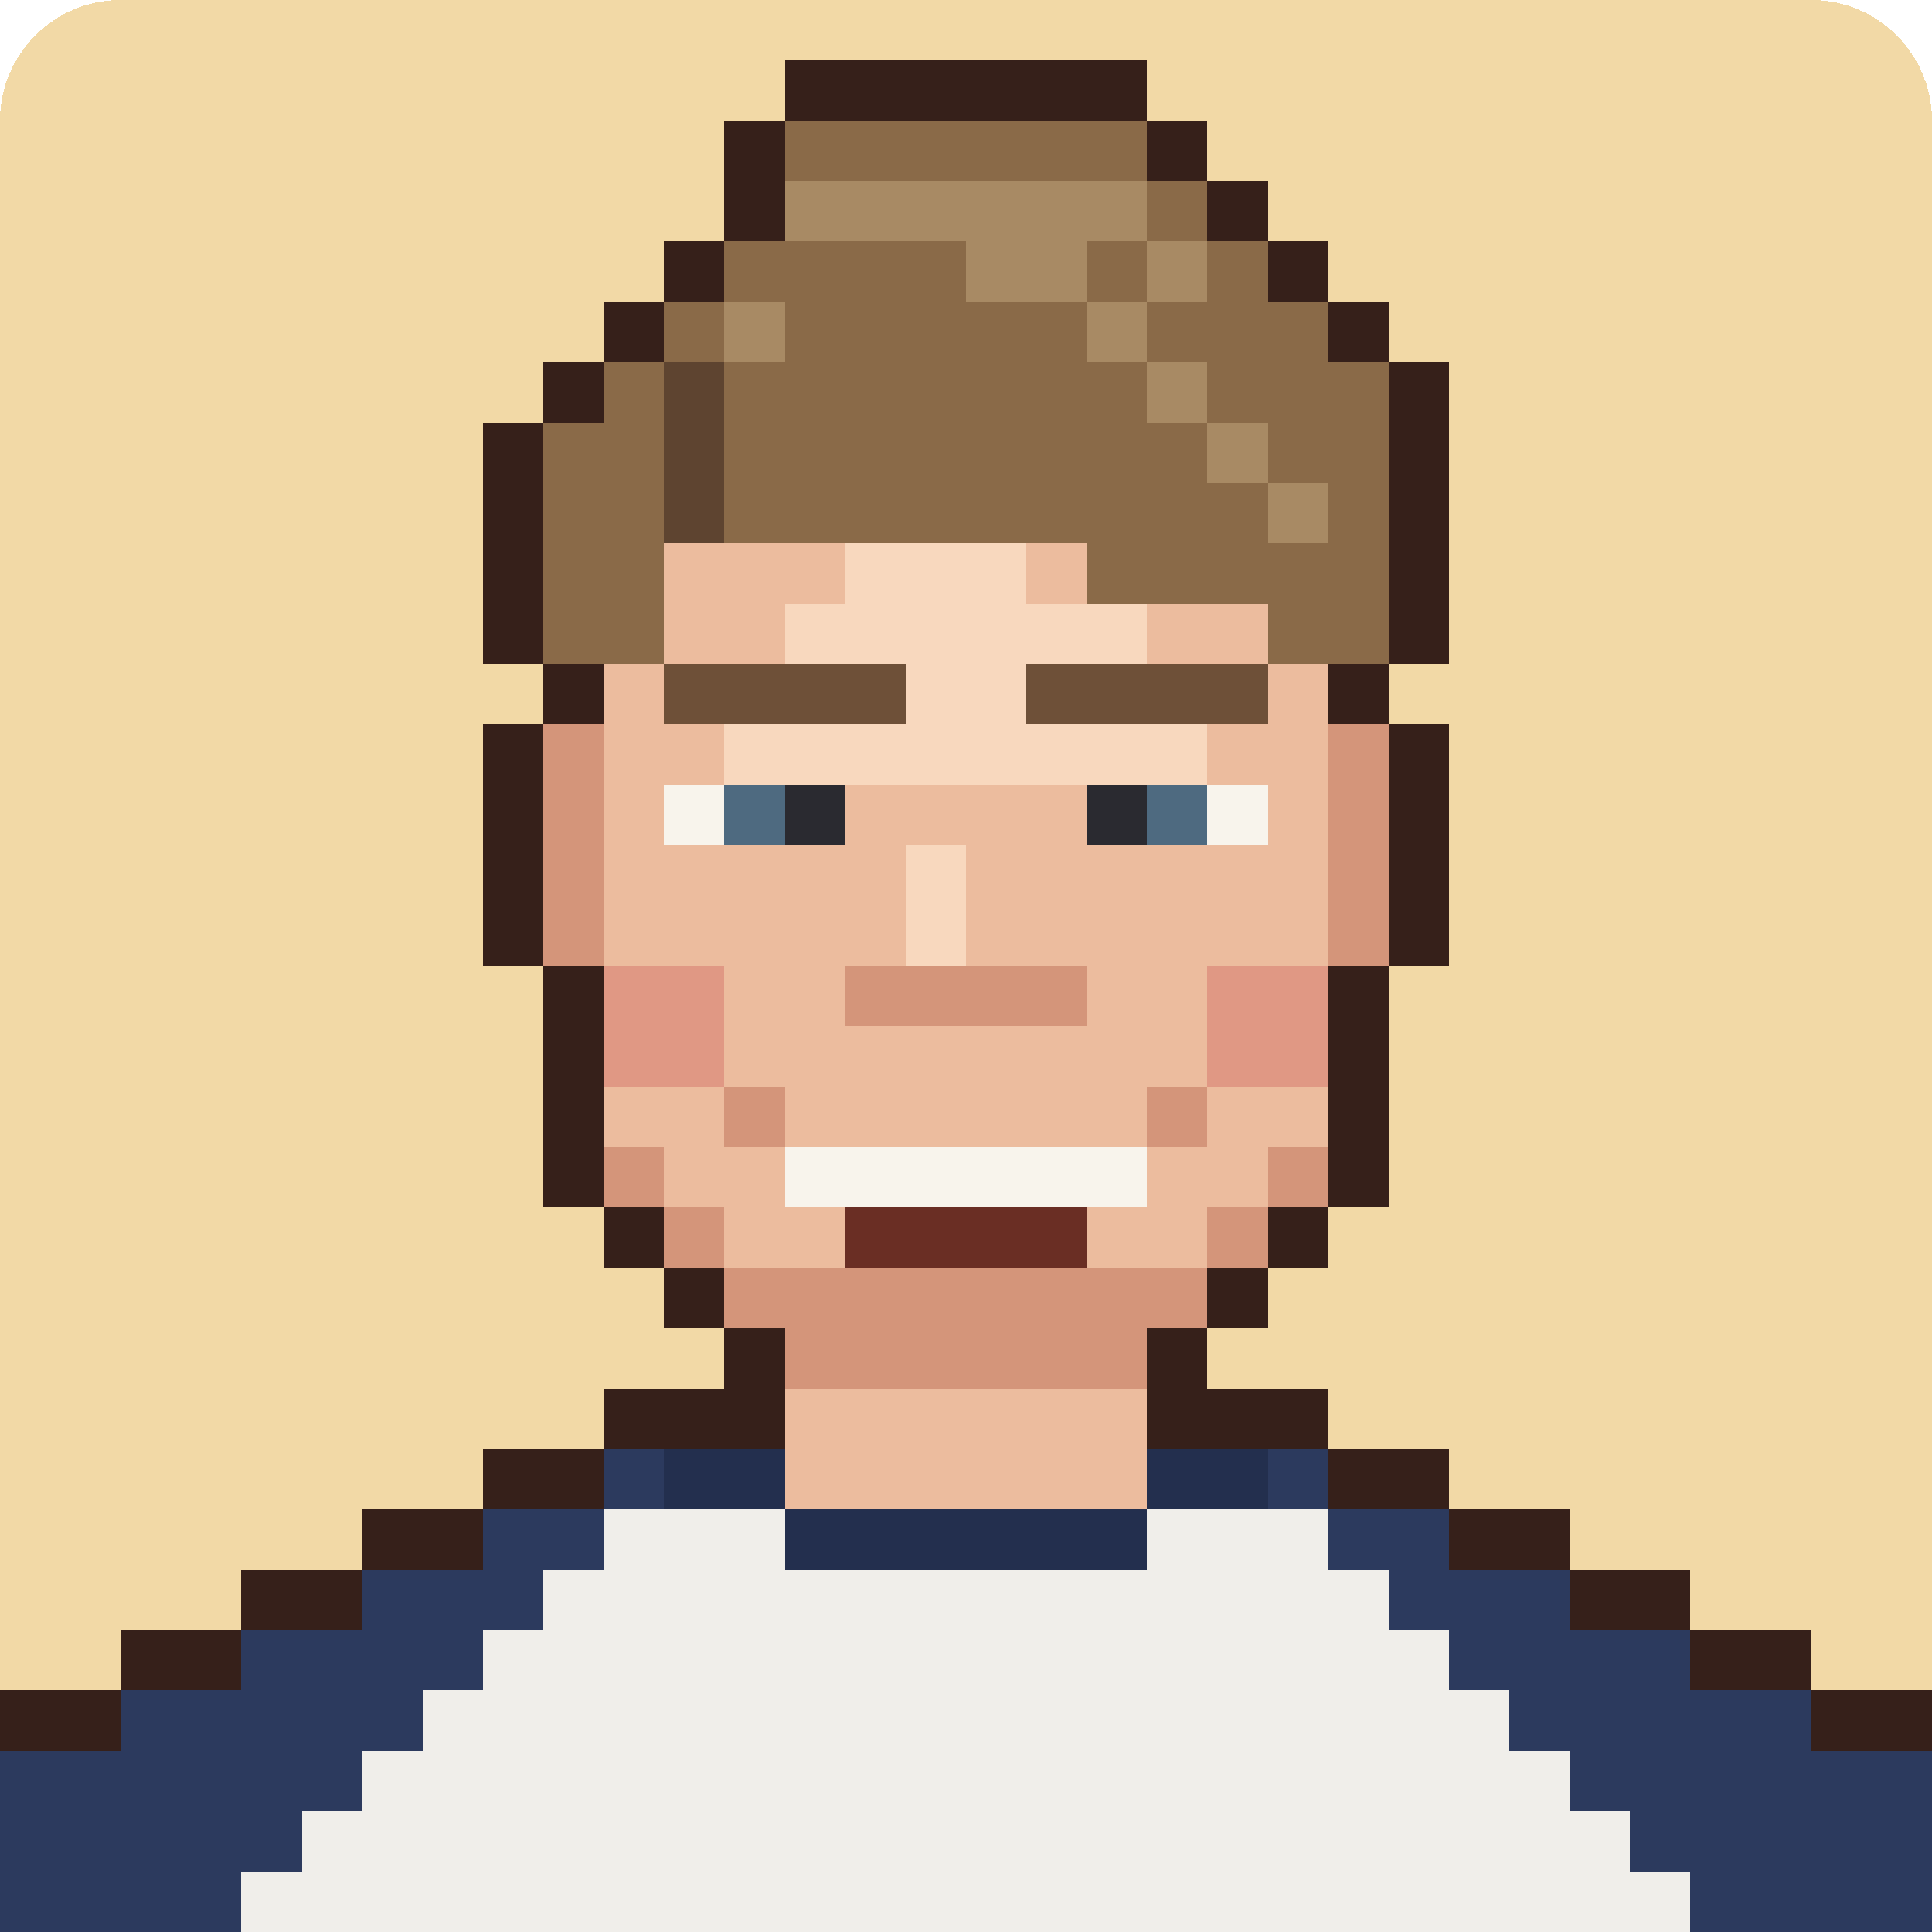
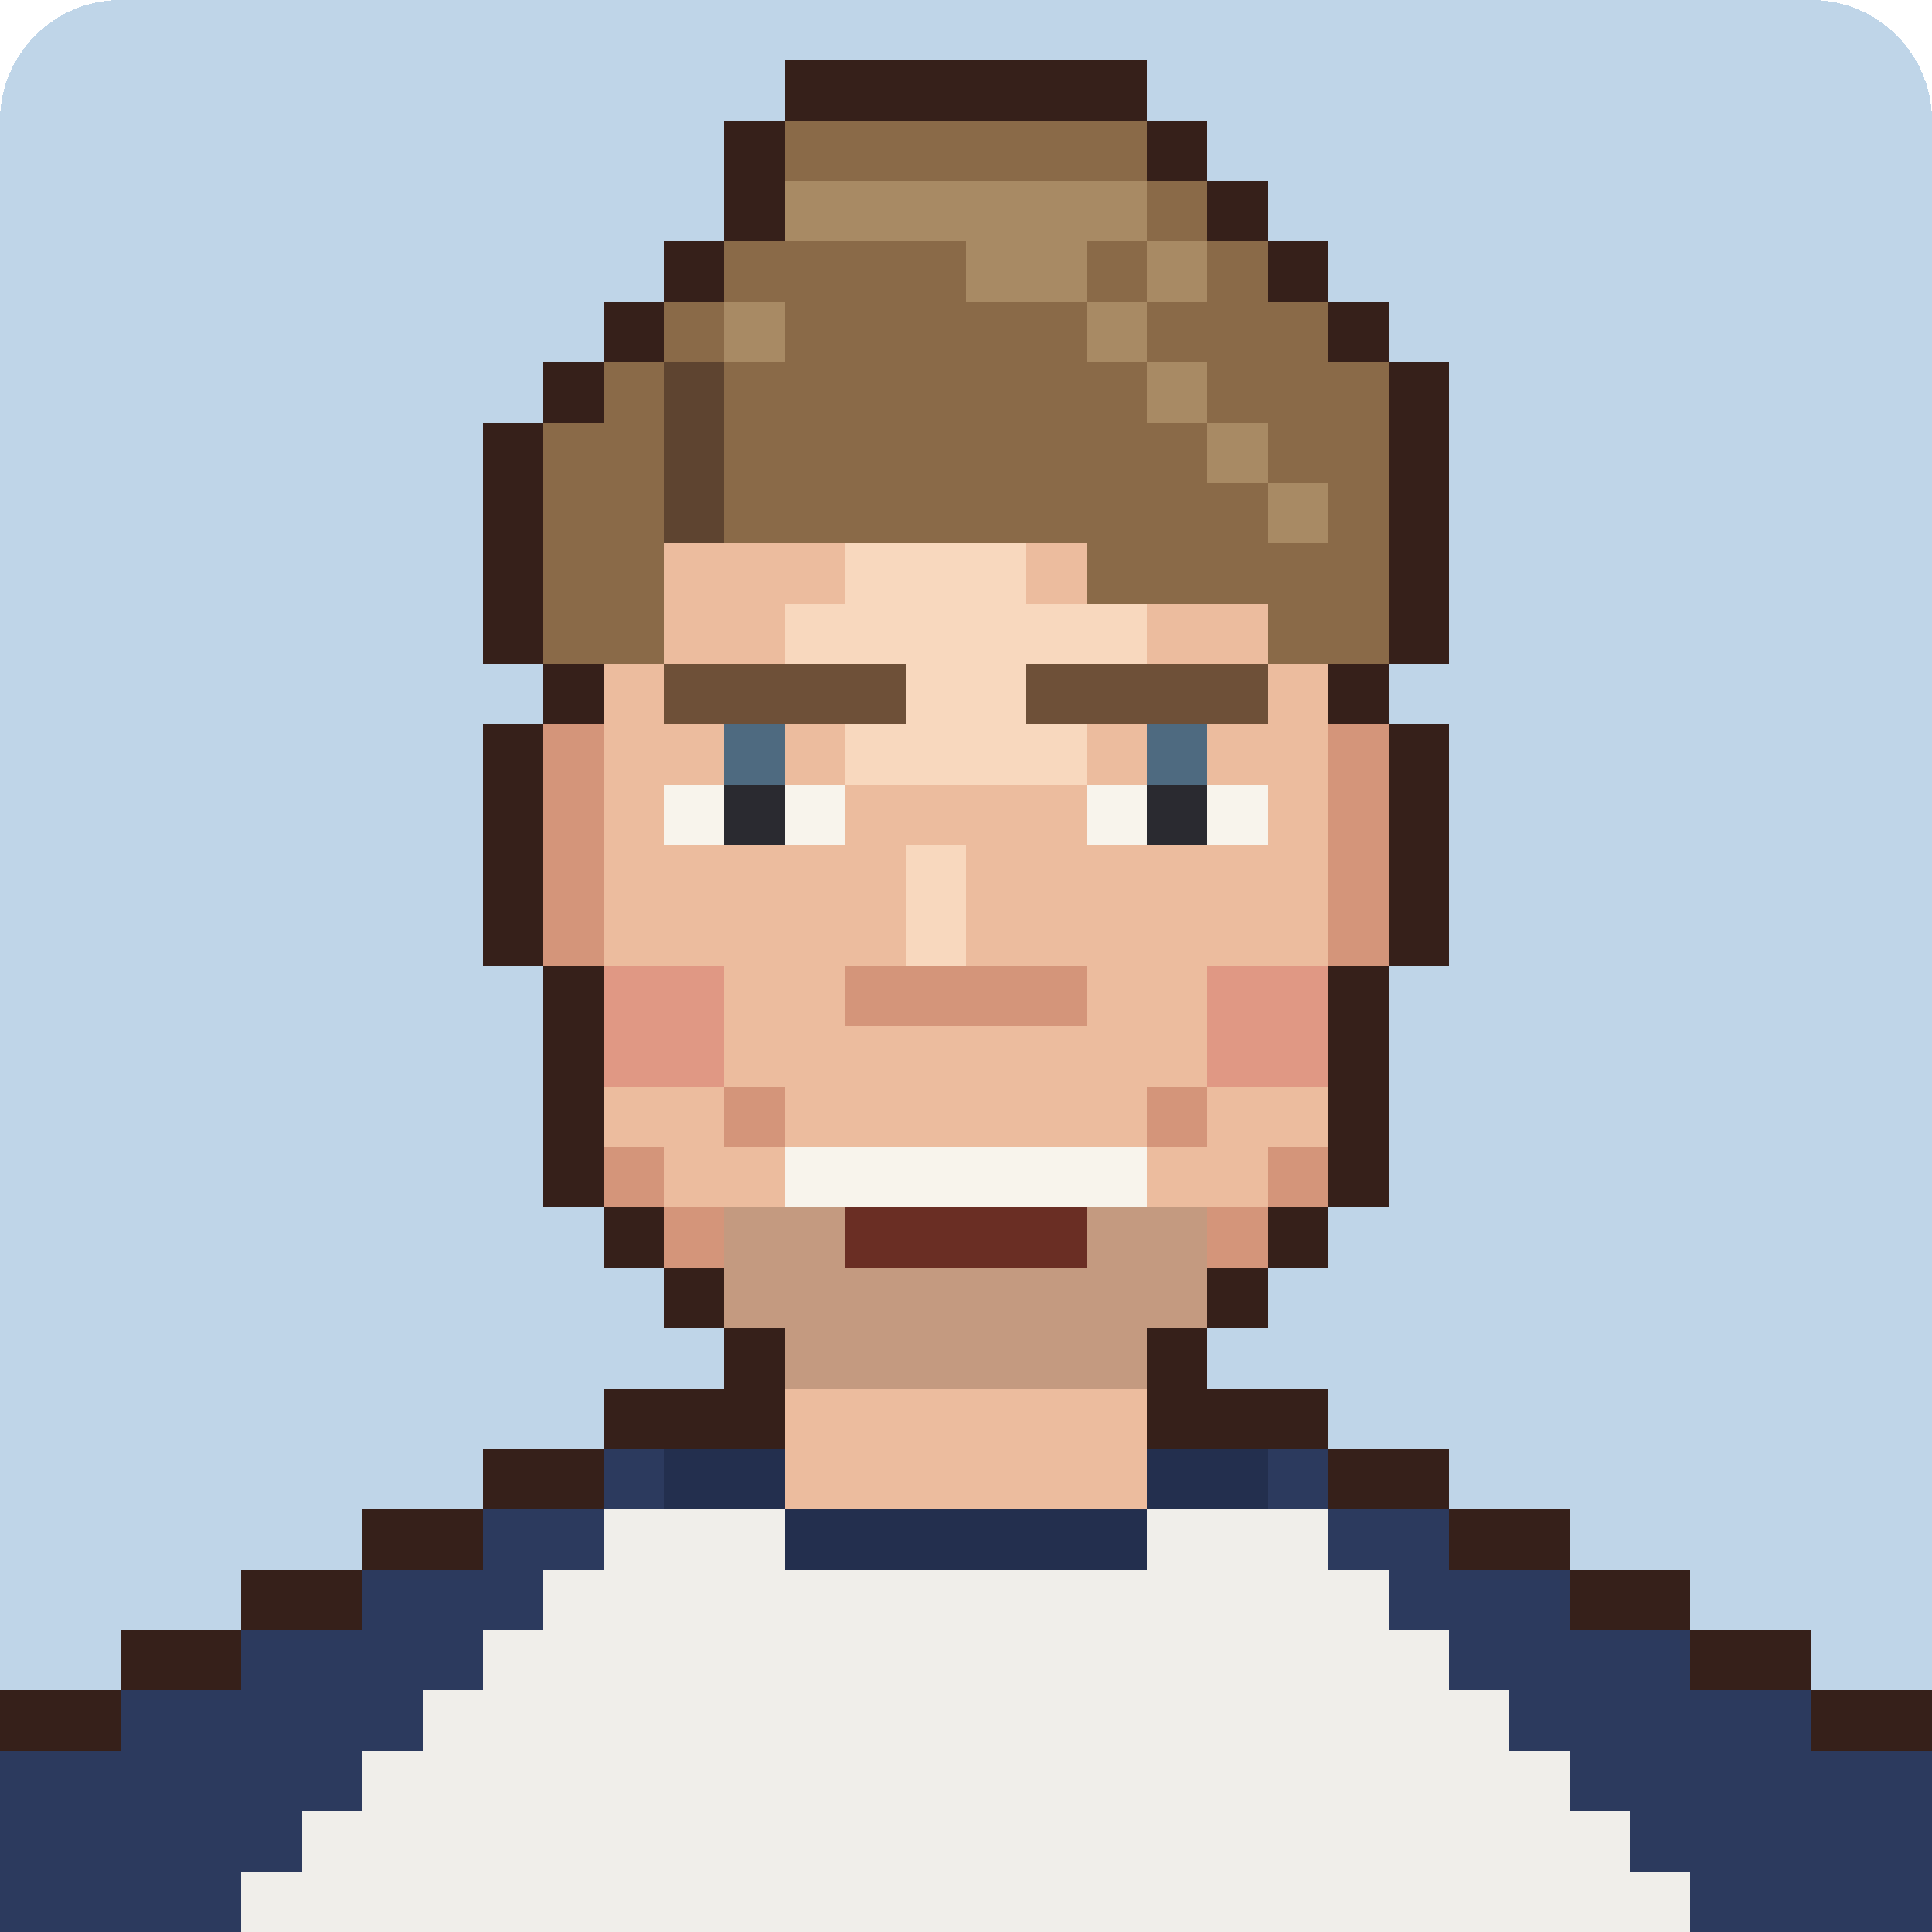
<svg xmlns="http://www.w3.org/2000/svg" viewBox="0 0 32 32" width="96" height="96" shape-rendering="crispEdges">
-   <rect width="32" height="32" rx="2" fill="#f2d9a6" />
+   <rect width="32" height="32" rx="2" fill="#bfd5e8" />
  <rect x="13" y="1" width="6" height="1" fill="#36201a" />
  <rect x="12" y="2" width="1" height="1" fill="#36201a" />
  <rect x="13" y="2" width="6" height="1" fill="#8a6a48" />
  <rect x="19" y="2" width="1" height="1" fill="#36201a" />
  <rect x="12" y="3" width="1" height="1" fill="#36201a" />
  <rect x="13" y="3" width="6" height="1" fill="#a88a64" />
  <rect x="19" y="3" width="1" height="1" fill="#8a6a48" />
  <rect x="20" y="3" width="1" height="1" fill="#36201a" />
  <rect x="11" y="4" width="1" height="1" fill="#36201a" />
  <rect x="12" y="4" width="4" height="1" fill="#8a6a48" />
  <rect x="16" y="4" width="2" height="1" fill="#a88a64" />
  <rect x="18" y="4" width="1" height="1" fill="#8a6a48" />
  <rect x="19" y="4" width="1" height="1" fill="#a88a64" />
  <rect x="20" y="4" width="1" height="1" fill="#8a6a48" />
  <rect x="21" y="4" width="1" height="1" fill="#36201a" />
  <rect x="10" y="5" width="1" height="1" fill="#36201a" />
  <rect x="11" y="5" width="1" height="1" fill="#8a6a48" />
  <rect x="12" y="5" width="1" height="1" fill="#a88a64" />
  <rect x="13" y="5" width="5" height="1" fill="#8a6a48" />
  <rect x="18" y="5" width="1" height="1" fill="#a88a64" />
  <rect x="19" y="5" width="3" height="1" fill="#8a6a48" />
  <rect x="22" y="5" width="1" height="1" fill="#36201a" />
  <rect x="9" y="6" width="1" height="1" fill="#36201a" />
  <rect x="10" y="6" width="1" height="1" fill="#8a6a48" />
  <rect x="11" y="6" width="1" height="1" fill="#5e4430" />
  <rect x="12" y="6" width="7" height="1" fill="#8a6a48" />
  <rect x="19" y="6" width="1" height="1" fill="#a88a64" />
  <rect x="20" y="6" width="3" height="1" fill="#8a6a48" />
  <rect x="23" y="6" width="1" height="1" fill="#36201a" />
  <rect x="8" y="7" width="1" height="1" fill="#36201a" />
  <rect x="9" y="7" width="2" height="1" fill="#8a6a48" />
  <rect x="11" y="7" width="1" height="1" fill="#5e4430" />
  <rect x="12" y="7" width="8" height="1" fill="#8a6a48" />
  <rect x="20" y="7" width="1" height="1" fill="#a88a64" />
  <rect x="21" y="7" width="2" height="1" fill="#8a6a48" />
  <rect x="23" y="7" width="1" height="1" fill="#36201a" />
  <rect x="8" y="8" width="1" height="1" fill="#36201a" />
  <rect x="9" y="8" width="2" height="1" fill="#8a6a48" />
  <rect x="11" y="8" width="1" height="1" fill="#5e4430" />
  <rect x="12" y="8" width="9" height="1" fill="#8a6a48" />
  <rect x="21" y="8" width="1" height="1" fill="#a88a64" />
  <rect x="22" y="8" width="1" height="1" fill="#8a6a48" />
  <rect x="23" y="8" width="1" height="1" fill="#36201a" />
  <rect x="8" y="9" width="1" height="1" fill="#36201a" />
  <rect x="9" y="9" width="2" height="1" fill="#8a6a48" />
  <rect x="11" y="9" width="3" height="1" fill="#ecbc9e" />
  <rect x="14" y="9" width="3" height="1" fill="#f8d8be" />
  <rect x="17" y="9" width="1" height="1" fill="#ecbc9e" />
  <rect x="18" y="9" width="5" height="1" fill="#8a6a48" />
  <rect x="23" y="9" width="1" height="1" fill="#36201a" />
  <rect x="8" y="10" width="1" height="1" fill="#36201a" />
  <rect x="9" y="10" width="2" height="1" fill="#8a6a48" />
  <rect x="11" y="10" width="2" height="1" fill="#ecbc9e" />
  <rect x="13" y="10" width="6" height="1" fill="#f8d8be" />
  <rect x="19" y="10" width="2" height="1" fill="#ecbc9e" />
  <rect x="21" y="10" width="2" height="1" fill="#8a6a48" />
  <rect x="23" y="10" width="1" height="1" fill="#36201a" />
  <rect x="9" y="11" width="1" height="1" fill="#36201a" />
  <rect x="10" y="11" width="1" height="1" fill="#ecbc9e" />
  <rect x="11" y="11" width="4" height="1" fill="#6e5038" />
  <rect x="15" y="11" width="2" height="1" fill="#f8d8be" />
  <rect x="17" y="11" width="4" height="1" fill="#6e5038" />
  <rect x="21" y="11" width="1" height="1" fill="#ecbc9e" />
  <rect x="22" y="11" width="1" height="1" fill="#36201a" />
  <rect x="8" y="12" width="1" height="1" fill="#36201a" />
  <rect x="9" y="12" width="1" height="1" fill="#d4957a" />
  <rect x="10" y="12" width="2" height="1" fill="#ecbc9e" />
-   <rect x="12" y="12" width="8" height="1" fill="#f8d8be" />
+   <rect x="12" y="12" width="1" height="1" fill="#4e6a80" />
+   <rect x="13" y="12" width="1" height="1" fill="#ecbc9e" />
+   <rect x="14" y="12" width="4" height="1" fill="#f8d8be" />
+   <rect x="18" y="12" width="1" height="1" fill="#ecbc9e" />
+   <rect x="19" y="12" width="1" height="1" fill="#4e6a80" />
  <rect x="20" y="12" width="2" height="1" fill="#ecbc9e" />
  <rect x="22" y="12" width="1" height="1" fill="#d4957a" />
  <rect x="23" y="12" width="1" height="1" fill="#36201a" />
  <rect x="8" y="13" width="1" height="1" fill="#36201a" />
  <rect x="9" y="13" width="1" height="1" fill="#d4957a" />
  <rect x="10" y="13" width="1" height="1" fill="#ecbc9e" />
  <rect x="11" y="13" width="1" height="1" fill="#f8f4ec" />
-   <rect x="12" y="13" width="1" height="1" fill="#4e6a80" />
-   <rect x="13" y="13" width="1" height="1" fill="#2a2a30" />
+   <rect x="12" y="13" width="1" height="1" fill="#2a2a30" />
+   <rect x="13" y="13" width="1" height="1" fill="#f8f4ec" />
  <rect x="14" y="13" width="4" height="1" fill="#ecbc9e" />
-   <rect x="18" y="13" width="1" height="1" fill="#2a2a30" />
-   <rect x="19" y="13" width="1" height="1" fill="#4e6a80" />
+   <rect x="18" y="13" width="1" height="1" fill="#f8f4ec" />
+   <rect x="19" y="13" width="1" height="1" fill="#2a2a30" />
  <rect x="20" y="13" width="1" height="1" fill="#f8f4ec" />
  <rect x="21" y="13" width="1" height="1" fill="#ecbc9e" />
  <rect x="22" y="13" width="1" height="1" fill="#d4957a" />
  <rect x="23" y="13" width="1" height="1" fill="#36201a" />
  <rect x="8" y="14" width="1" height="1" fill="#36201a" />
  <rect x="9" y="14" width="1" height="1" fill="#d4957a" />
  <rect x="10" y="14" width="5" height="1" fill="#ecbc9e" />
  <rect x="15" y="14" width="1" height="1" fill="#f8d8be" />
  <rect x="16" y="14" width="6" height="1" fill="#ecbc9e" />
  <rect x="22" y="14" width="1" height="1" fill="#d4957a" />
  <rect x="23" y="14" width="1" height="1" fill="#36201a" />
  <rect x="8" y="15" width="1" height="1" fill="#36201a" />
  <rect x="9" y="15" width="1" height="1" fill="#d4957a" />
  <rect x="10" y="15" width="5" height="1" fill="#ecbc9e" />
  <rect x="15" y="15" width="1" height="1" fill="#f8d8be" />
  <rect x="16" y="15" width="6" height="1" fill="#ecbc9e" />
  <rect x="22" y="15" width="1" height="1" fill="#d4957a" />
  <rect x="23" y="15" width="1" height="1" fill="#36201a" />
  <rect x="9" y="16" width="1" height="1" fill="#36201a" />
  <rect x="10" y="16" width="2" height="1" fill="#e09884" />
  <rect x="12" y="16" width="2" height="1" fill="#ecbc9e" />
  <rect x="14" y="16" width="4" height="1" fill="#d4957a" />
  <rect x="18" y="16" width="2" height="1" fill="#ecbc9e" />
  <rect x="20" y="16" width="2" height="1" fill="#e09884" />
  <rect x="22" y="16" width="1" height="1" fill="#36201a" />
  <rect x="9" y="17" width="1" height="1" fill="#36201a" />
  <rect x="10" y="17" width="2" height="1" fill="#e09884" />
  <rect x="12" y="17" width="8" height="1" fill="#ecbc9e" />
  <rect x="20" y="17" width="2" height="1" fill="#e09884" />
  <rect x="22" y="17" width="1" height="1" fill="#36201a" />
  <rect x="9" y="18" width="1" height="1" fill="#36201a" />
  <rect x="10" y="18" width="2" height="1" fill="#ecbc9e" />
  <rect x="12" y="18" width="1" height="1" fill="#d4957a" />
  <rect x="13" y="18" width="6" height="1" fill="#ecbc9e" />
  <rect x="19" y="18" width="1" height="1" fill="#d4957a" />
  <rect x="20" y="18" width="2" height="1" fill="#ecbc9e" />
  <rect x="22" y="18" width="1" height="1" fill="#36201a" />
  <rect x="9" y="19" width="1" height="1" fill="#36201a" />
  <rect x="10" y="19" width="1" height="1" fill="#d4957a" />
  <rect x="11" y="19" width="2" height="1" fill="#ecbc9e" />
  <rect x="13" y="19" width="6" height="1" fill="#f8f4ec" />
  <rect x="19" y="19" width="2" height="1" fill="#ecbc9e" />
  <rect x="21" y="19" width="1" height="1" fill="#d4957a" />
  <rect x="22" y="19" width="1" height="1" fill="#36201a" />
  <rect x="10" y="20" width="1" height="1" fill="#36201a" />
  <rect x="11" y="20" width="1" height="1" fill="#d4957a" />
-   <rect x="12" y="20" width="2" height="1" fill="#ecbc9e" />
+   <rect x="12" y="20" width="2" height="1" fill="#c49a80" />
  <rect x="14" y="20" width="4" height="1" fill="#6a2e24" />
-   <rect x="18" y="20" width="2" height="1" fill="#ecbc9e" />
+   <rect x="18" y="20" width="2" height="1" fill="#c49a80" />
  <rect x="20" y="20" width="1" height="1" fill="#d4957a" />
  <rect x="21" y="20" width="1" height="1" fill="#36201a" />
  <rect x="11" y="21" width="1" height="1" fill="#36201a" />
-   <rect x="12" y="21" width="8" height="1" fill="#d4957a" />
+   <rect x="12" y="21" width="8" height="1" fill="#c49a80" />
  <rect x="20" y="21" width="1" height="1" fill="#36201a" />
  <rect x="12" y="22" width="1" height="1" fill="#36201a" />
-   <rect x="13" y="22" width="6" height="1" fill="#d4957a" />
+   <rect x="13" y="22" width="6" height="1" fill="#c49a80" />
  <rect x="19" y="22" width="1" height="1" fill="#36201a" />
  <rect x="10" y="23" width="3" height="1" fill="#36201a" />
  <rect x="13" y="23" width="6" height="1" fill="#ecbc9e" />
  <rect x="19" y="23" width="3" height="1" fill="#36201a" />
  <rect x="8" y="24" width="2" height="1" fill="#36201a" />
  <rect x="10" y="24" width="1" height="1" fill="#2c3a5e" />
  <rect x="11" y="24" width="2" height="1" fill="#232f4e" />
  <rect x="13" y="24" width="6" height="1" fill="#ecbc9e" />
  <rect x="19" y="24" width="2" height="1" fill="#232f4e" />
  <rect x="21" y="24" width="1" height="1" fill="#2c3a5e" />
  <rect x="22" y="24" width="2" height="1" fill="#36201a" />
  <rect x="6" y="25" width="2" height="1" fill="#36201a" />
  <rect x="8" y="25" width="2" height="1" fill="#2c3a5e" />
  <rect x="10" y="25" width="3" height="1" fill="#f0eeea" />
  <rect x="13" y="25" width="6" height="1" fill="#232f4e" />
  <rect x="19" y="25" width="3" height="1" fill="#f0eeea" />
  <rect x="22" y="25" width="2" height="1" fill="#2c3a5e" />
  <rect x="24" y="25" width="2" height="1" fill="#36201a" />
  <rect x="4" y="26" width="2" height="1" fill="#36201a" />
  <rect x="6" y="26" width="3" height="1" fill="#2c3a5e" />
  <rect x="9" y="26" width="14" height="1" fill="#f0eeea" />
  <rect x="23" y="26" width="3" height="1" fill="#2c3a5e" />
  <rect x="26" y="26" width="2" height="1" fill="#36201a" />
  <rect x="2" y="27" width="2" height="1" fill="#36201a" />
  <rect x="4" y="27" width="4" height="1" fill="#2c3a5e" />
  <rect x="8" y="27" width="16" height="1" fill="#f0eeea" />
  <rect x="24" y="27" width="4" height="1" fill="#2c3a5e" />
  <rect x="28" y="27" width="2" height="1" fill="#36201a" />
  <rect x="0" y="28" width="2" height="1" fill="#36201a" />
  <rect x="2" y="28" width="5" height="1" fill="#2c3a5e" />
  <rect x="7" y="28" width="18" height="1" fill="#f0eeea" />
  <rect x="25" y="28" width="5" height="1" fill="#2c3a5e" />
  <rect x="30" y="28" width="2" height="1" fill="#36201a" />
  <rect x="0" y="29" width="6" height="1" fill="#2c3a5e" />
  <rect x="6" y="29" width="20" height="1" fill="#f0eeea" />
  <rect x="26" y="29" width="6" height="1" fill="#2c3a5e" />
  <rect x="0" y="30" width="5" height="1" fill="#2c3a5e" />
  <rect x="5" y="30" width="22" height="1" fill="#f0eeea" />
  <rect x="27" y="30" width="5" height="1" fill="#2c3a5e" />
  <rect x="0" y="31" width="4" height="1" fill="#2c3a5e" />
  <rect x="4" y="31" width="24" height="1" fill="#f0eeea" />
  <rect x="28" y="31" width="4" height="1" fill="#2c3a5e" />
</svg>
